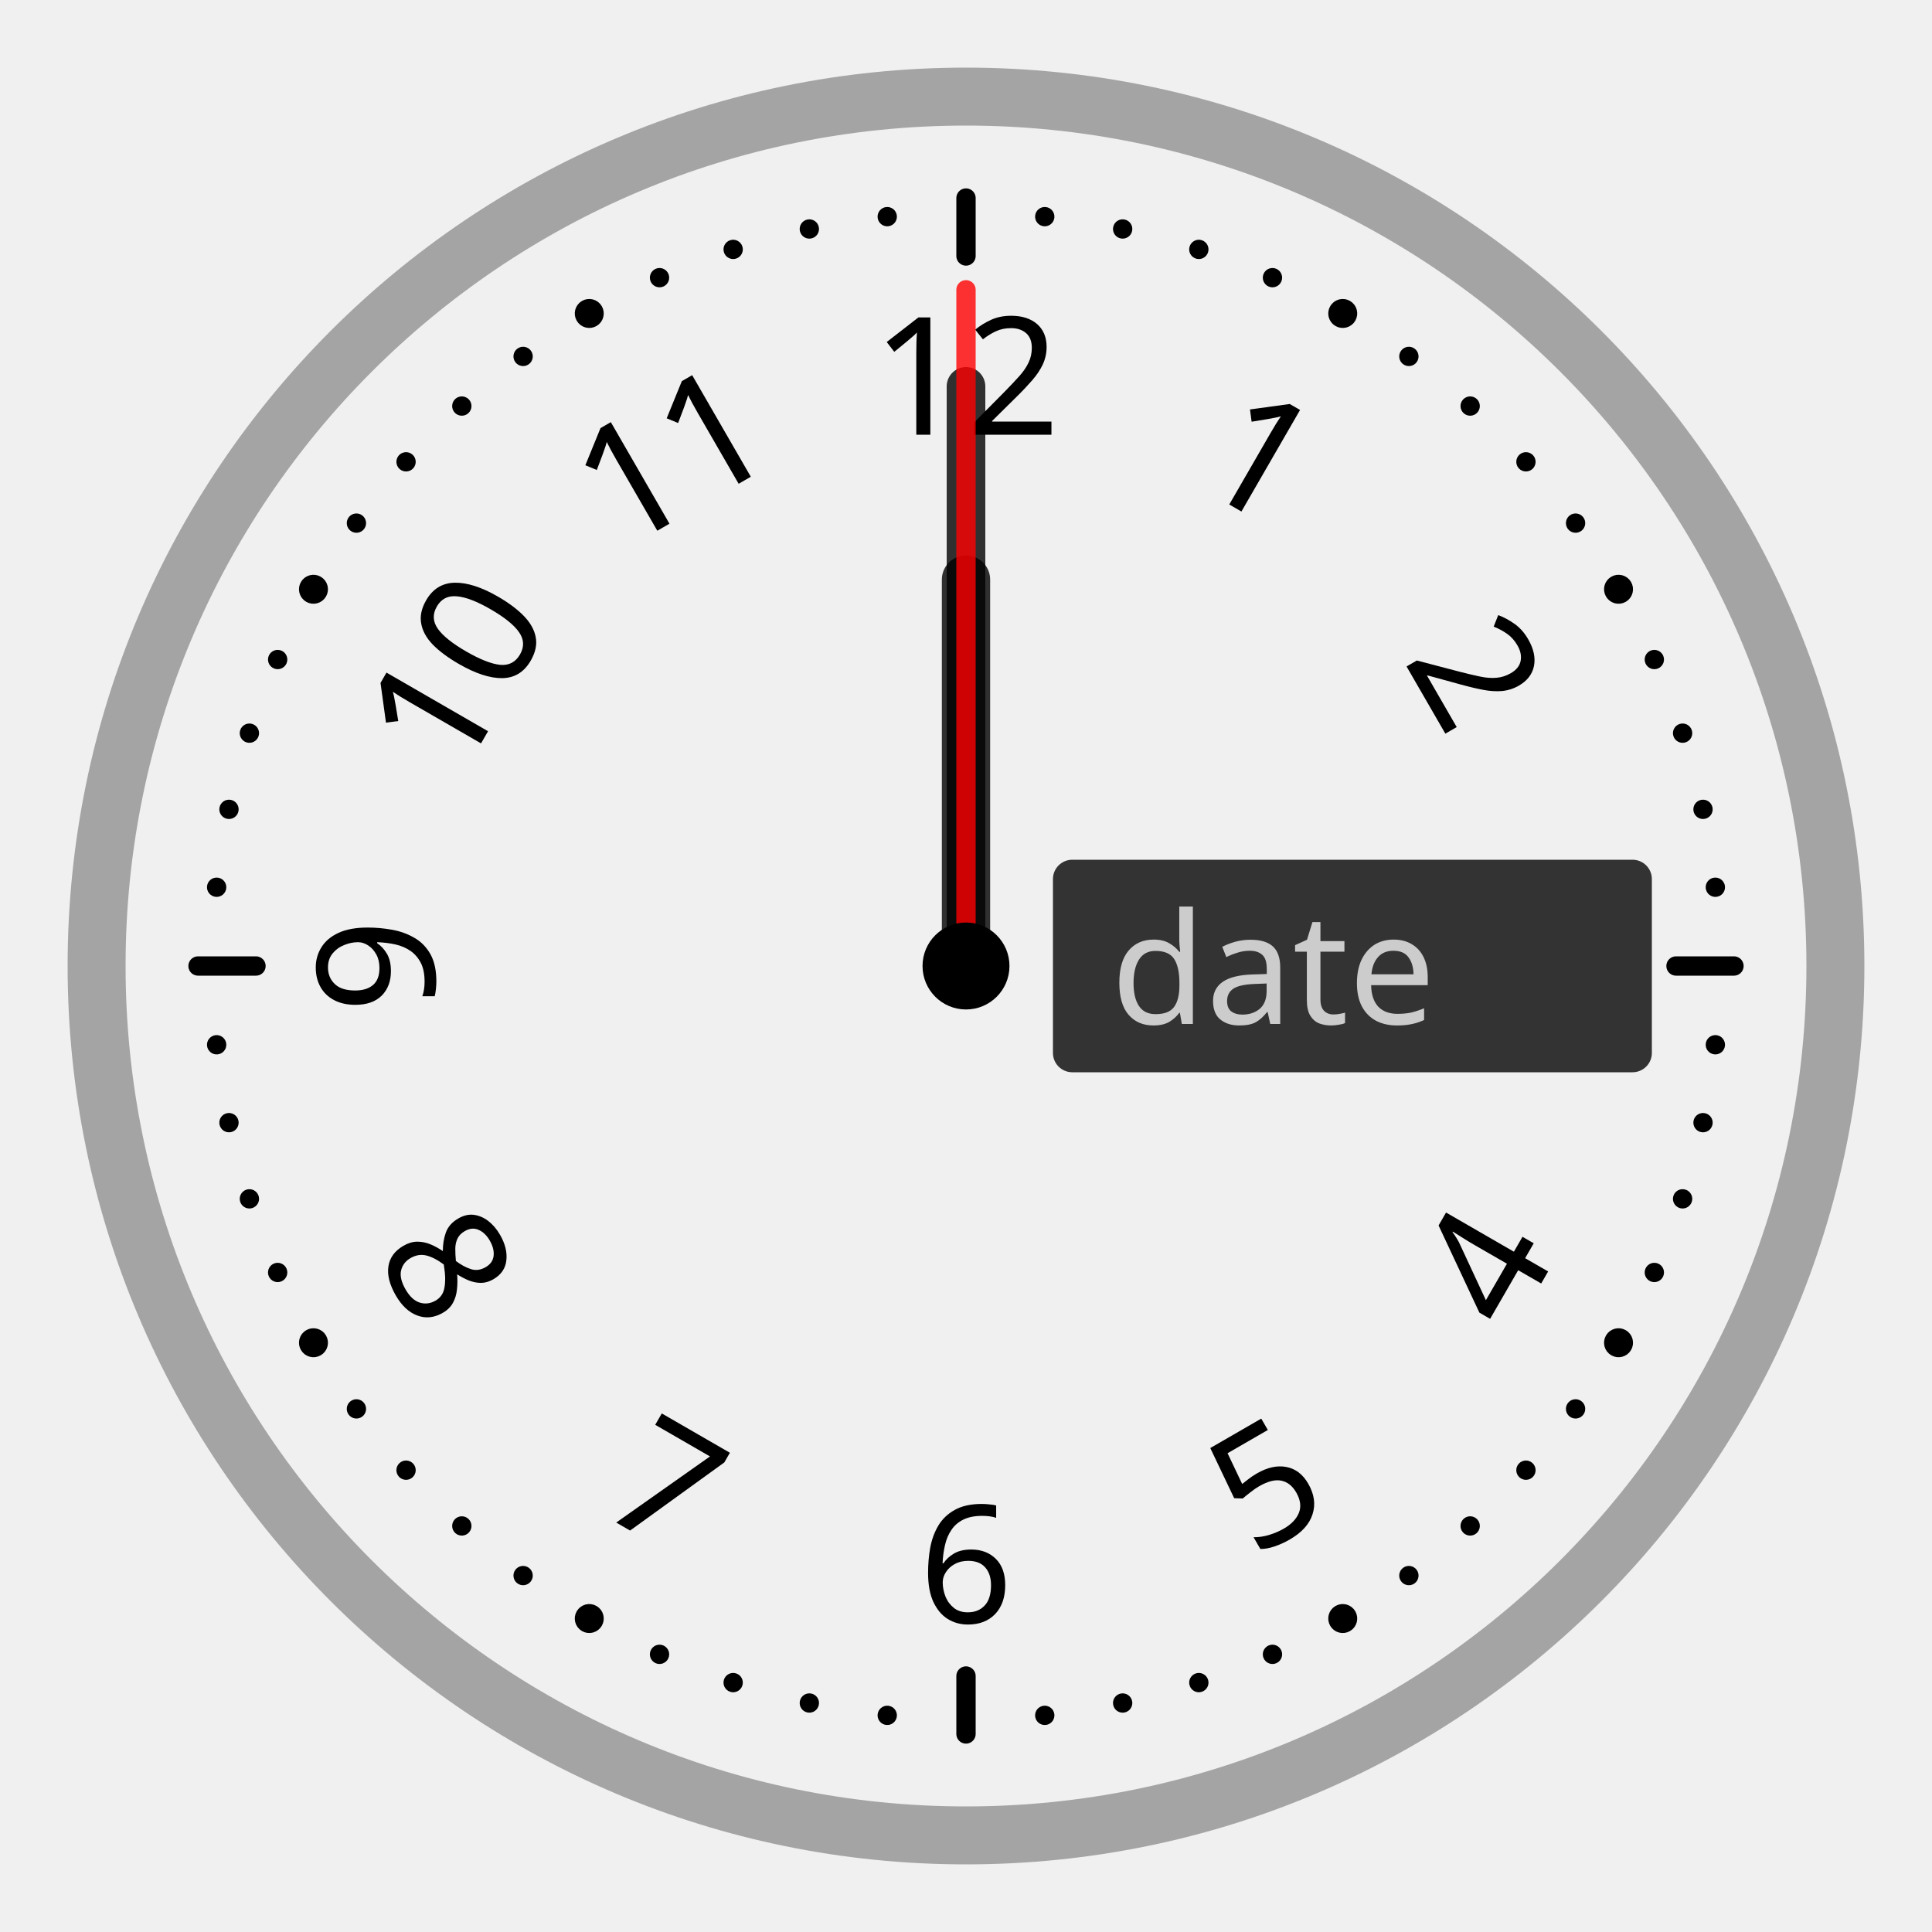
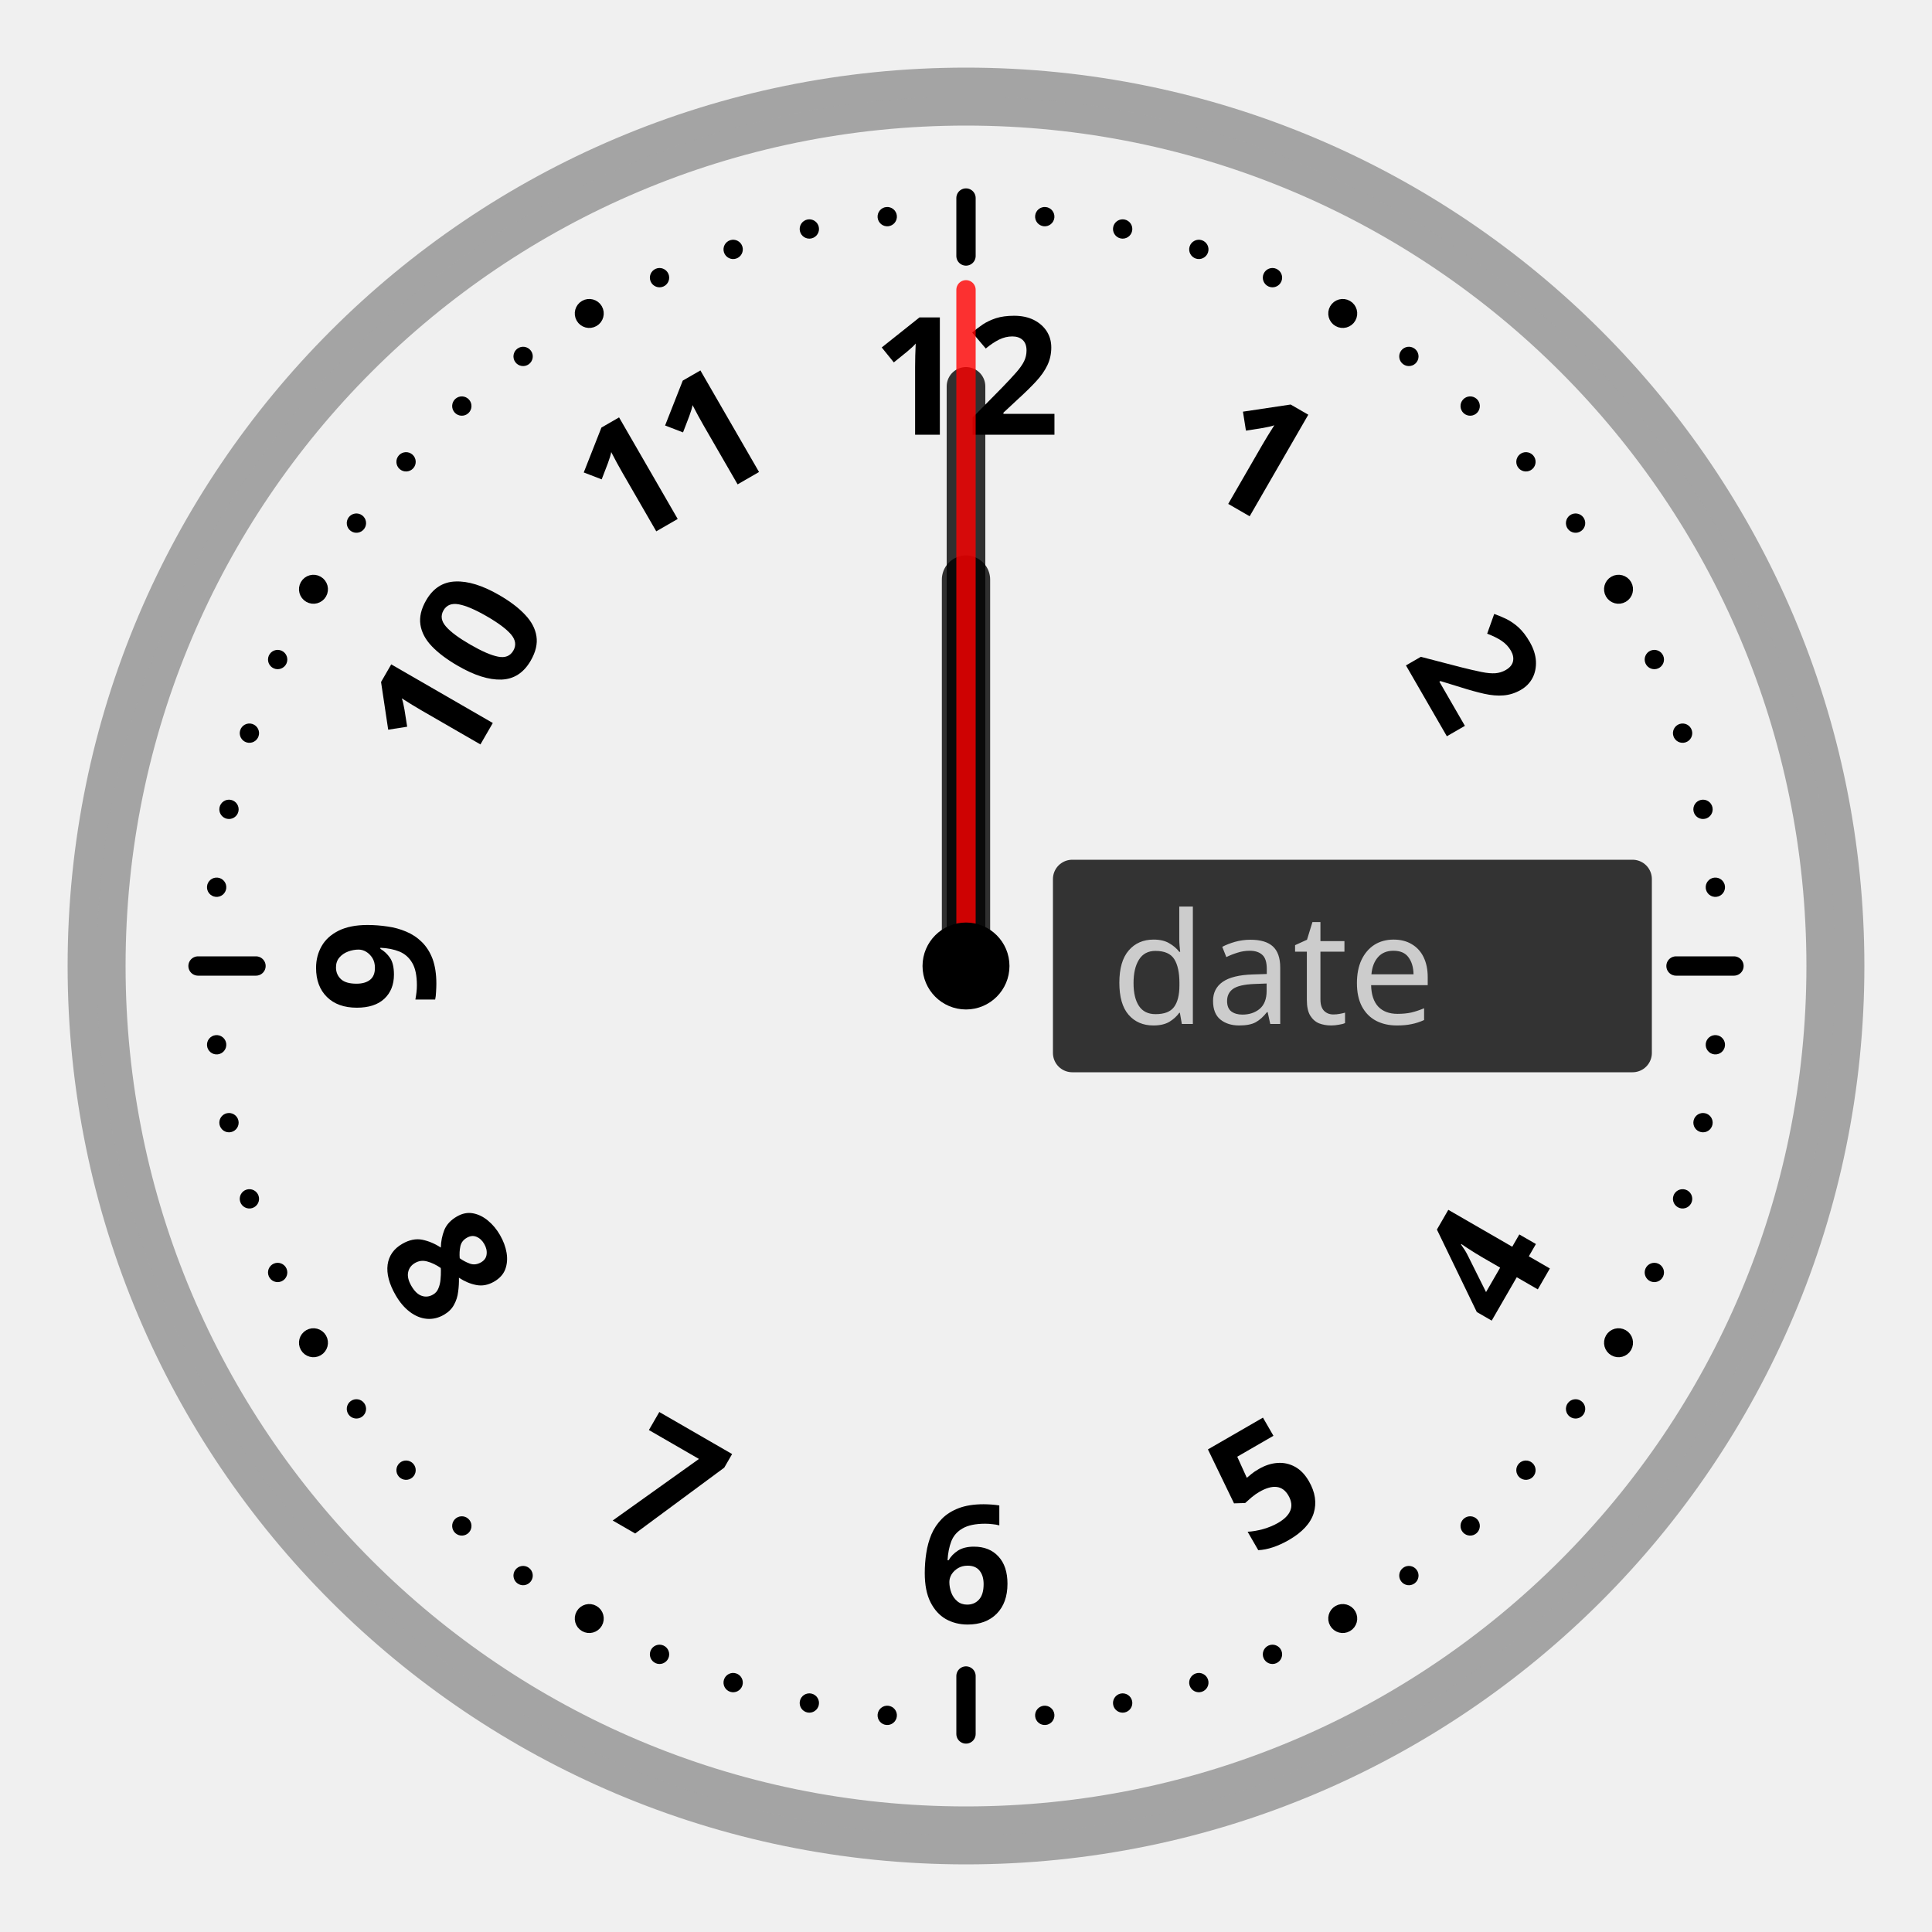
<svg xmlns="http://www.w3.org/2000/svg" viewBox="0 0 200 200" id="clock" style="position: relative;max-height: 100%;max-width: 100%;left: 0%;top: 0%;background-color:#234;">
  <circle cx="100" cy="100" r="90" fill="white" />
  <circle cx="100" cy="100" r="90" fill="#666" fill-opacity="0.1" stroke="#333333" stroke-width="6" stroke-opacity="0.4" />
-   <g font-size="17" font-family="'Gill Sans MT', 'Century Gothic', sans-serif" fill="black" style="text-anchor: middle;" transform="translate(100,100)">
+   <g font-size="17" font-family="'Gill Sans MT', 'Century Gothic', sans-serif" font-weight="bolder" fill="black" style="text-anchor: middle;" transform="translate(100,100)">
    <g transform="rotate(30)">
      <text y="-55">1</text>
    </g>
    <g transform="rotate(60)">
      <text y="-55">2</text>
    </g>
    <g transform="rotate(300)">
      <text y="68">4</text>
    </g>
    <g transform="rotate(330)">
      <text y="68">5</text>
    </g>
    <text y="68">6</text>
    <g transform="rotate(30)">
      <text y="68">7</text>
    </g>
    <g transform="rotate(60)">
      <text y="68">8</text>
    </g>
    <g transform="rotate(270)">
      <text y="-55">9</text>
    </g>
    <g transform="rotate(300)">
      <text y="-55">10</text>
    </g>
    <g transform="rotate(330)">
      <text y="-55">11</text>
    </g>
    <text y="-55">12</text>
  </g>
  <g>
    <rect width="58" height="18" x="111" y="91" style="fill: #333" stroke="#333" stroke-width="4" stroke-linejoin="round" />
    <text id="dateBox" x="115" y="106" style="fill: #CCC;" font-size="16" font-family="'Gill Sans MT Light', 'Century Gothic', sans-serif" fill="black">date</text>
  </g>
  <g style="stroke-width:2;stroke:black;stroke-linecap:round">
    <line x1="100" y1="20.5" x2="100" y2="26.5" />
    <line x1="179.5" y1="100" x2="173.5" y2="100" />
    <line x1="100" y1="179.5" x2="100" y2="173.5" />
    <line x1="20.5" y1="100" x2="26.5" y2="100" />
  </g>
  <g transform="rotate(30,100,100)" style="fill:black; stroke:black">
    <circle cx="100" cy="22" r="1" />
    <circle cx="178" cy="100" r="1" />
    <circle cx="100" cy="178" r="1" />
    <circle cx="22" cy="100" r="1" />
  </g>
  <g transform="rotate(60,100,100)" style="fill:black; stroke:black">
    <circle cx="100" cy="22" r="1" />
    <circle cx="178" cy="100" r="1" />
    <circle cx="100" cy="178" r="1" />
    <circle cx="22" cy="100" r="1" />
  </g>
  <g transform="rotate(6,100,100)" style="fill:black; stroke:black">
    <g>
      <circle cx="100" cy="22" r="0.5" />
      <circle cx="178" cy="100" r="0.5" />
      <circle cx="100" cy="178" r="0.5" />
      <circle cx="22" cy="100" r="0.5" />
    </g>
    <g transform="rotate(30,100,100)">
      <circle cx="100" cy="22" r="0.5" />
      <circle cx="178" cy="100" r="0.5" />
      <circle cx="100" cy="178" r="0.5" />
      <circle cx="22" cy="100" r="0.5" />
    </g>
    <g transform="rotate(60,100,100)">
      <circle cx="100" cy="22" r="0.5" />
      <circle cx="178" cy="100" r="0.5" />
      <circle cx="100" cy="178" r="0.5" />
      <circle cx="22" cy="100" r="0.5" />
    </g>
  </g>
  <g transform="rotate(12,100,100)" style="fill:black; stroke:black">
    <g>
      <circle cx="100" cy="22" r="0.5" />
      <circle cx="178" cy="100" r="0.5" />
      <circle cx="100" cy="178" r="0.5" />
      <circle cx="22" cy="100" r="0.5" />
    </g>
    <g transform="rotate(30,100,100)">
      <circle cx="100" cy="22" r="0.5" />
      <circle cx="178" cy="100" r="0.5" />
      <circle cx="100" cy="178" r="0.5" />
      <circle cx="22" cy="100" r="0.5" />
    </g>
    <g transform="rotate(60,100,100)">
      <circle cx="100" cy="22" r="0.5" />
      <circle cx="178" cy="100" r="0.5" />
      <circle cx="100" cy="178" r="0.5" />
      <circle cx="22" cy="100" r="0.5" />
    </g>
  </g>
  <g transform="rotate(18,100,100)" style="fill:black; stroke:black">
    <g>
      <circle cx="100" cy="22" r="0.5" />
      <circle cx="178" cy="100" r="0.5" />
      <circle cx="100" cy="178" r="0.5" />
      <circle cx="22" cy="100" r="0.5" />
    </g>
    <g transform="rotate(30,100,100)">
      <circle cx="100" cy="22" r="0.5" />
      <circle cx="178" cy="100" r="0.5" />
      <circle cx="100" cy="178" r="0.5" />
      <circle cx="22" cy="100" r="0.5" />
    </g>
    <g transform="rotate(60,100,100)">
      <circle cx="100" cy="22" r="0.5" />
      <circle cx="178" cy="100" r="0.5" />
      <circle cx="100" cy="178" r="0.5" />
      <circle cx="22" cy="100" r="0.5" />
    </g>
  </g>
  <g transform="rotate(24,100,100)" style="fill:black; stroke:black">
    <g>
      <circle cx="100" cy="22" r="0.5" />
      <circle cx="178" cy="100" r="0.5" />
      <circle cx="100" cy="178" r="0.5" />
      <circle cx="22" cy="100" r="0.5" />
    </g>
    <g transform="rotate(30,100,100)">
      <circle cx="100" cy="22" r="0.5" />
      <circle cx="178" cy="100" r="0.5" />
      <circle cx="100" cy="178" r="0.5" />
      <circle cx="22" cy="100" r="0.5" />
    </g>
    <g transform="rotate(60,100,100)">
      <circle cx="100" cy="22" r="0.5" />
      <circle cx="178" cy="100" r="0.5" />
      <circle cx="100" cy="178" r="0.5" />
      <circle cx="22" cy="100" r="0.5" />
    </g>
  </g>
  <g>
    <g transform="translate(100,100)">
      <g id="hours">
        <line x1="0" y1="0" x2="0" y2="-40" stroke="black" stroke-linecap="round" stroke-width="5" stroke-opacity="0.8">
          <animateTransform attributeName="transform" type="rotate" dur="43200s" values="0;360" repeatCount="indefinite" />
        </line>
      </g>
      <g id="minutes">
        <line x1="0" y1="0" x2="0" y2="-60" stroke="black" stroke-linecap="round" stroke-width="4" stroke-opacity="0.8">
          <animateTransform attributeName="transform" type="rotate" dur="3600s" values="0;360" repeatCount="indefinite" />
        </line>
      </g>
      <g id="seconds">
        <line x1="0" y1="0" x2="0" y2="-70" stroke="red" stroke-linecap="round" stroke-width="2" stroke-opacity="0.8">
          <animateTransform attributeName="transform" type="rotate" dur="60s" values="0;360" repeatDur="indefinite" />
        </line>
      </g>
    </g>
  </g>
  <circle cx="100" cy="100" r="4" style="fill:black; stroke:black" />
</svg>
